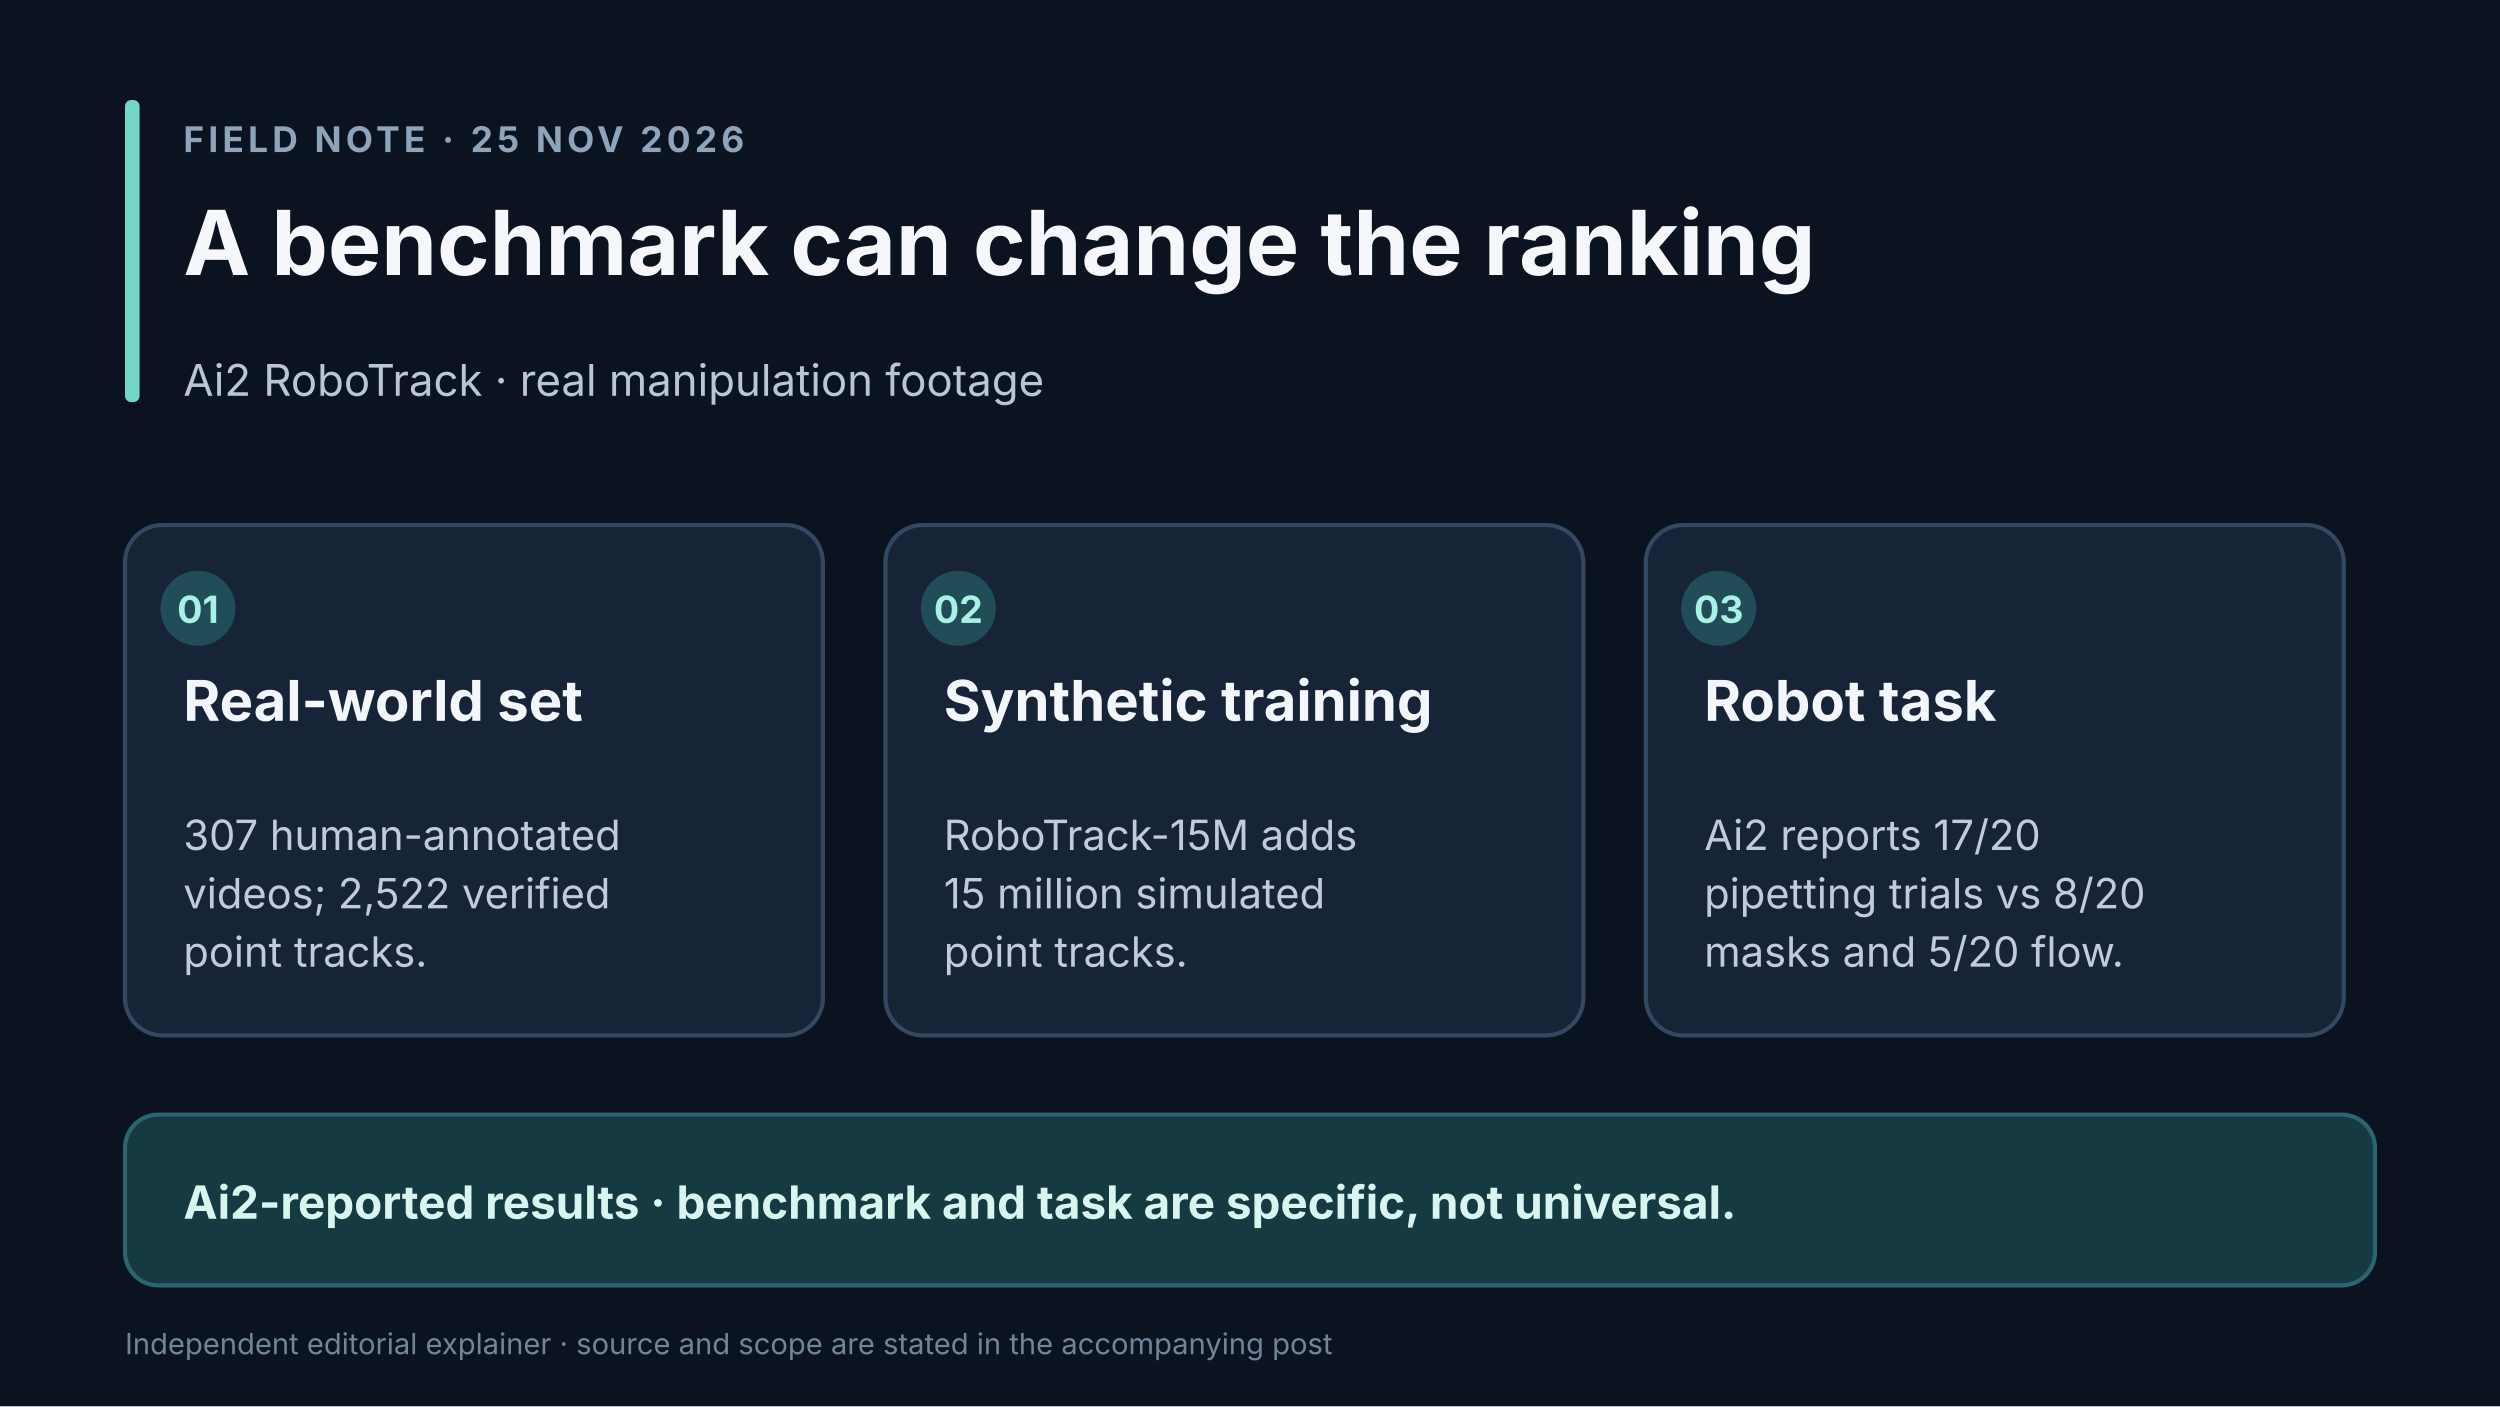
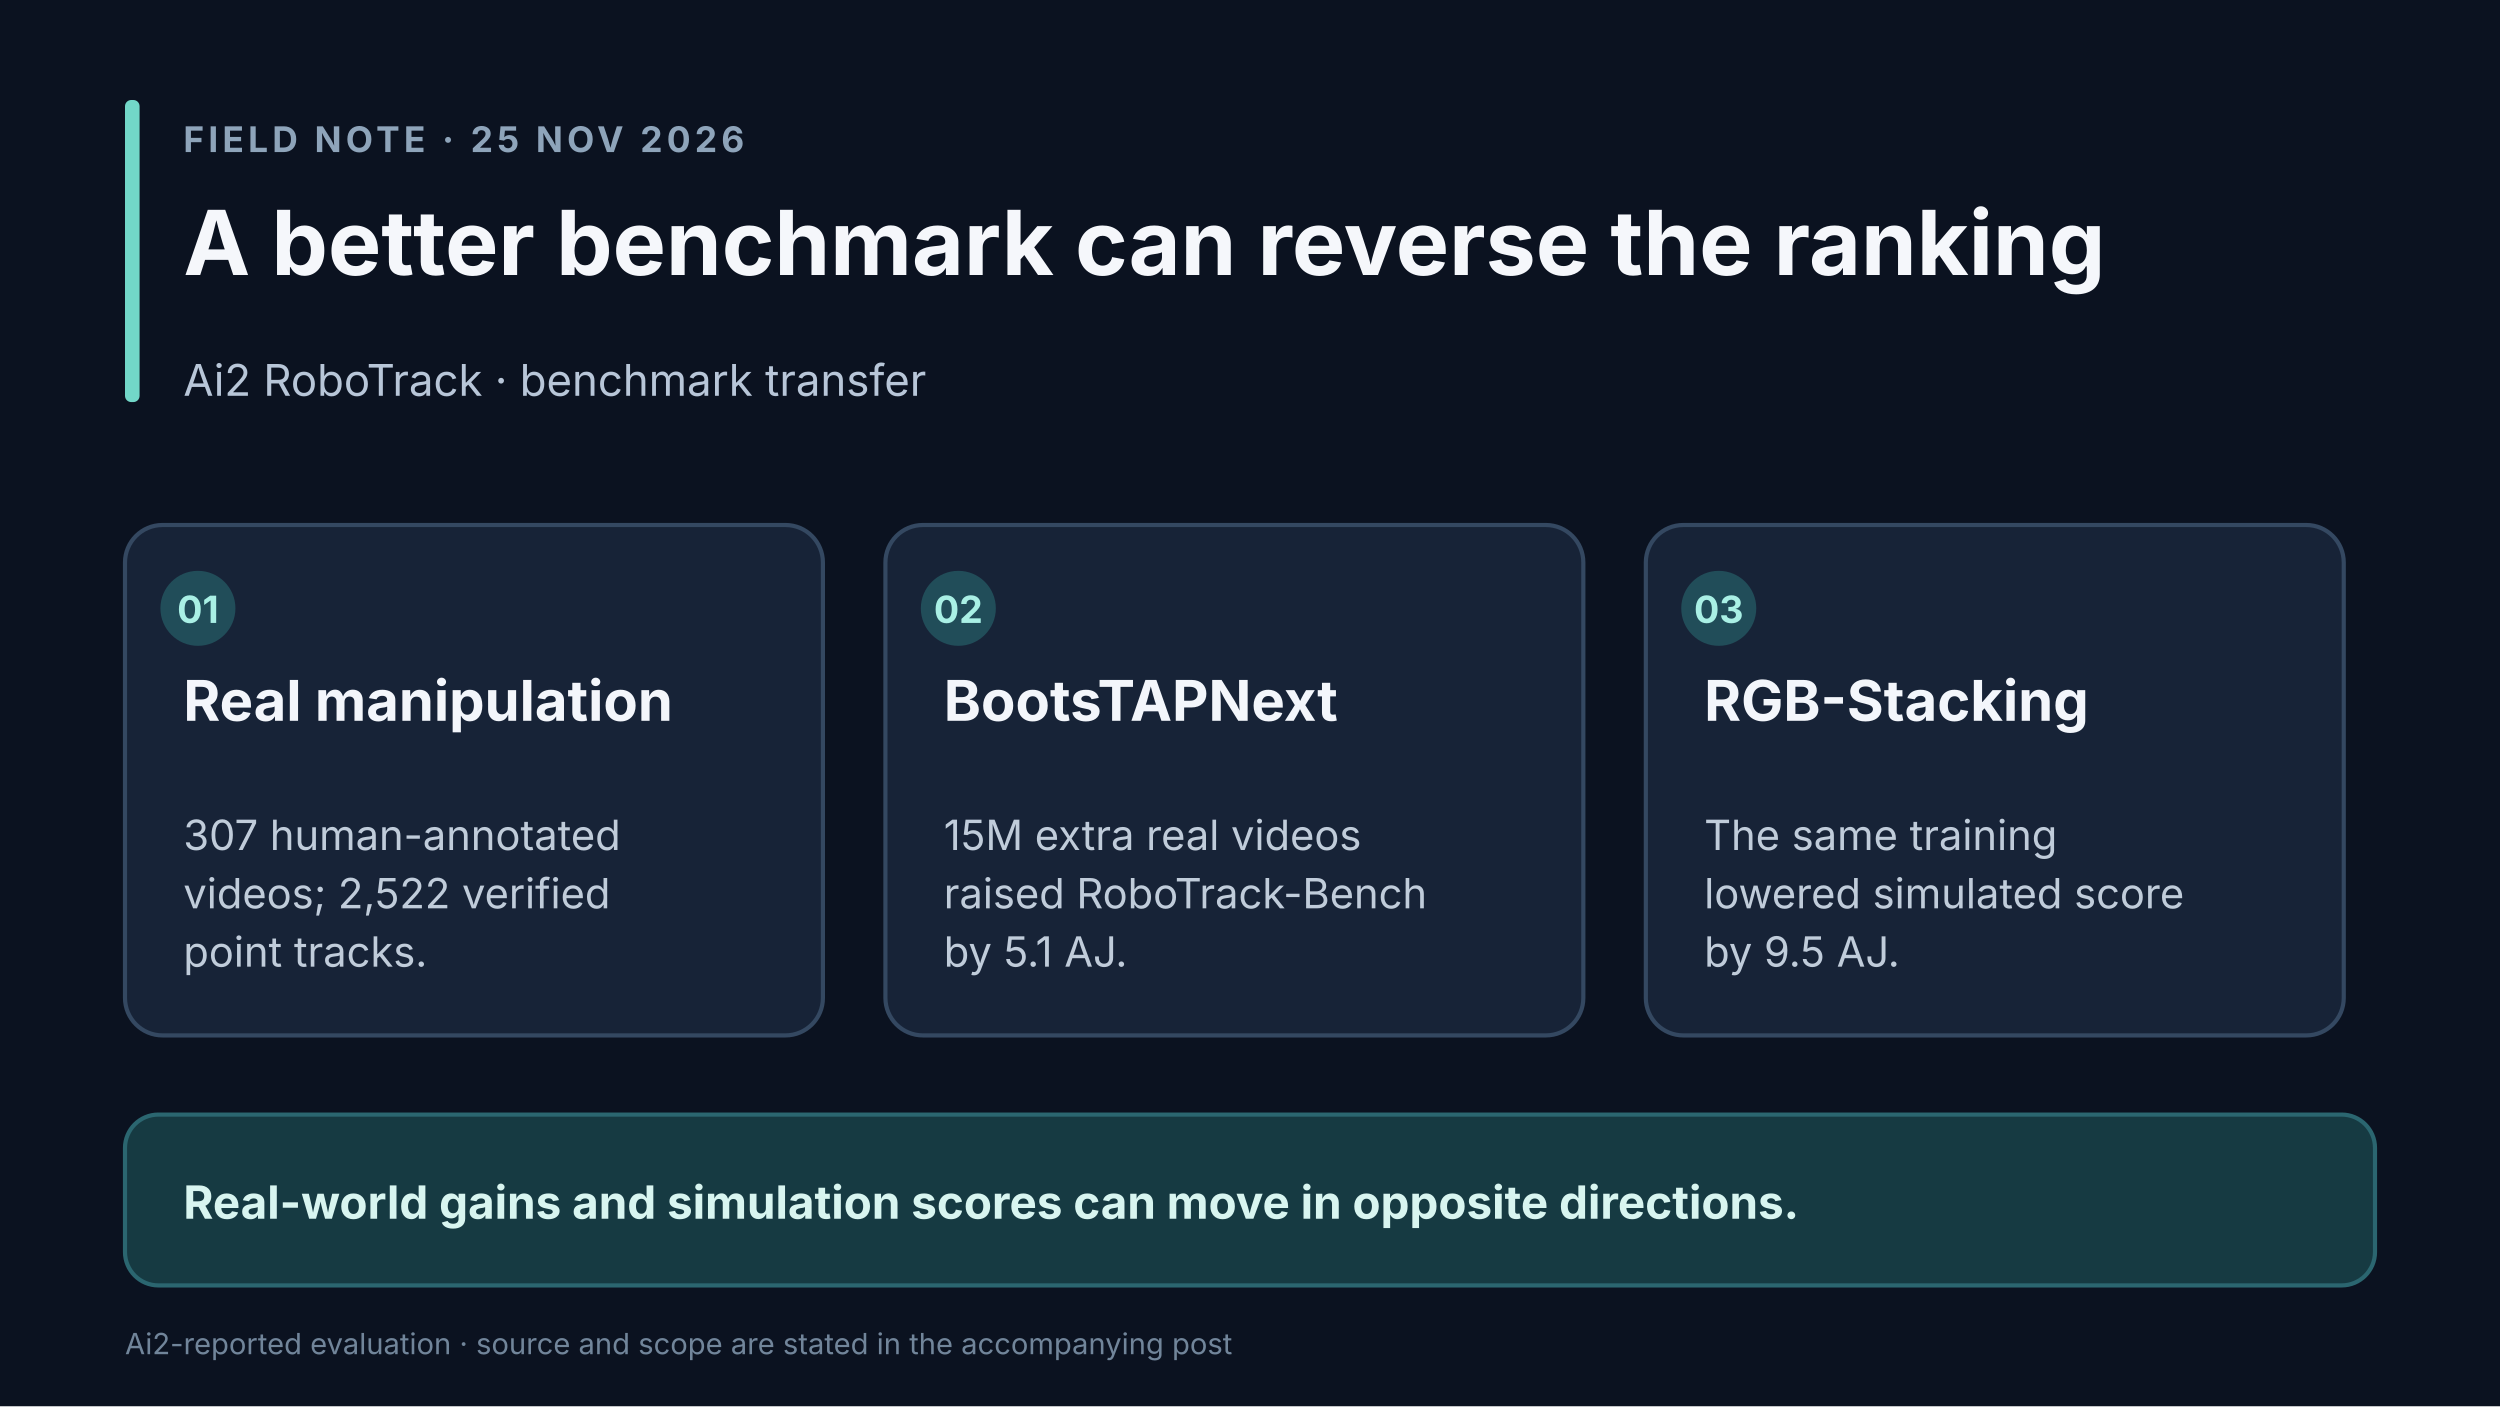
<svg xmlns="http://www.w3.org/2000/svg" width="1200" height="675" viewBox="0 0 1200 675" role="img" aria-labelledby="title desc">
  <rect width="1200" height="675" fill="#0b1220" />
  <rect x="60" y="48" width="7" height="145" rx="3" fill="#72d7c8" />
  <text x="88" y="73" fill="#8ea4ba" font-family="Inter,Arial,sans-serif" font-size="17" font-weight="700" letter-spacing="2">FIELD NOTE · 25 NOV 2026</text>
  <text x="88" y="132" fill="#f5f7fb" font-family="Inter,Arial,sans-serif" font-size="43" font-weight="700">
-     <tspan x="88" dy="0">A benchmark can change the ranking</tspan>
+     <tspan x="88" dy="0">A better benchmark can reverse the ranking</tspan>
  </text>
  <text x="88" y="190" fill="#b8c6d8" font-family="Inter,Arial,sans-serif" font-size="21" font-weight="400">
-     <tspan x="88" dy="0">Ai2 RoboTrack · real manipulation footage</tspan>
+     <tspan x="88" dy="0">Ai2 RoboTrack · benchmark transfer</tspan>
  </text>
  <g>
    <rect x="60" y="252" width="335" height="245" rx="18" fill="#172337" stroke="#344861" stroke-width="2" />
    <circle cx="95" cy="292" r="18" fill="#214d59" />
    <text x="95" y="299" text-anchor="middle" fill="#a9f0e5" font-family="Inter,Arial,sans-serif" font-size="18" font-weight="700">01</text>
    <text x="88" y="346" fill="#f3f6fb" font-family="Inter,Arial,sans-serif" font-size="27" font-weight="700">
-       <tspan x="88" dy="0">Real-world set</tspan>
+       <tspan x="88" dy="0">Real manipulation</tspan>
    </text>
    <text x="88" y="408" fill="#c0ccda" font-family="Inter,Arial,sans-serif" font-size="20" font-weight="400">
      <tspan x="88" dy="0">307 human-annotated</tspan>
      <tspan x="88" dy="28">videos; 2,522 verified</tspan>
      <tspan x="88" dy="28">point tracks.</tspan>
    </text>
  </g>
  <g>
    <rect x="425" y="252" width="335" height="245" rx="18" fill="#172337" stroke="#344861" stroke-width="2" />
    <circle cx="460" cy="292" r="18" fill="#214d59" />
    <text x="460" y="299" text-anchor="middle" fill="#a9f0e5" font-family="Inter,Arial,sans-serif" font-size="18" font-weight="700">02</text>
    <text x="453" y="346" fill="#f3f6fb" font-family="Inter,Arial,sans-serif" font-size="27" font-weight="700">
-       <tspan x="453" dy="0">Synthetic training</tspan>
+       <tspan x="453" dy="0">BootsTAPNext</tspan>
    </text>
    <text x="453" y="408" fill="#c0ccda" font-family="Inter,Arial,sans-serif" font-size="20" font-weight="400">
-       <tspan x="453" dy="0">RoboTrack-15M adds</tspan>
-       <tspan x="453" dy="28">15 million simulated</tspan>
-       <tspan x="453" dy="28">point tracks.</tspan>
+       <tspan x="453" dy="0">15M extra real videos</tspan>
+       <tspan x="453" dy="28">raised RoboTrack-Bench</tspan>
+       <tspan x="453" dy="28">by 5.1 AJ.</tspan>
    </text>
  </g>
  <g>
    <rect x="790" y="252" width="335" height="245" rx="18" fill="#172337" stroke="#344861" stroke-width="2" />
    <circle cx="825" cy="292" r="18" fill="#214d59" />
    <text x="825" y="299" text-anchor="middle" fill="#a9f0e5" font-family="Inter,Arial,sans-serif" font-size="18" font-weight="700">03</text>
    <text x="818" y="346" fill="#f3f6fb" font-family="Inter,Arial,sans-serif" font-size="27" font-weight="700">
-       <tspan x="818" dy="0">Robot task</tspan>
+       <tspan x="818" dy="0">RGB-Stacking</tspan>
    </text>
    <text x="818" y="408" fill="#c0ccda" font-family="Inter,Arial,sans-serif" font-size="20" font-weight="400">
-       <tspan x="818" dy="0">Ai2 reports 17/20</tspan>
-       <tspan x="818" dy="28">pipetting trials vs 8/20</tspan>
-       <tspan x="818" dy="28">masks and 5/20 flow.</tspan>
+       <tspan x="818" dy="0">The same training</tspan>
+       <tspan x="818" dy="28">lowered simulated score</tspan>
+       <tspan x="818" dy="28">by 9.5 AJ.</tspan>
    </text>
  </g>
  <rect x="60" y="535" width="1080" height="82" rx="16" fill="#163a42" stroke="#2b6670" stroke-width="2" />
  <text x="88" y="585" fill="#d8f5f0" font-family="Inter,Arial,sans-serif" font-size="22" font-weight="700">
-     <tspan x="88" dy="0">Ai2-reported results · benchmark and task are specific, not universal.</tspan>
+     <tspan x="88" dy="0">Real-world gains and simulation scores can move in opposite directions.</tspan>
  </text>
-   <text x="60" y="650" fill="#71859a" font-family="Inter,Arial,sans-serif" font-size="14">Independent editorial explainer · source and scope are stated in the accompanying post</text>
+   <text x="60" y="650" fill="#71859a" font-family="Inter,Arial,sans-serif" font-size="14">Ai2-reported evaluation · source and scope are stated in the accompanying post</text>
</svg>
